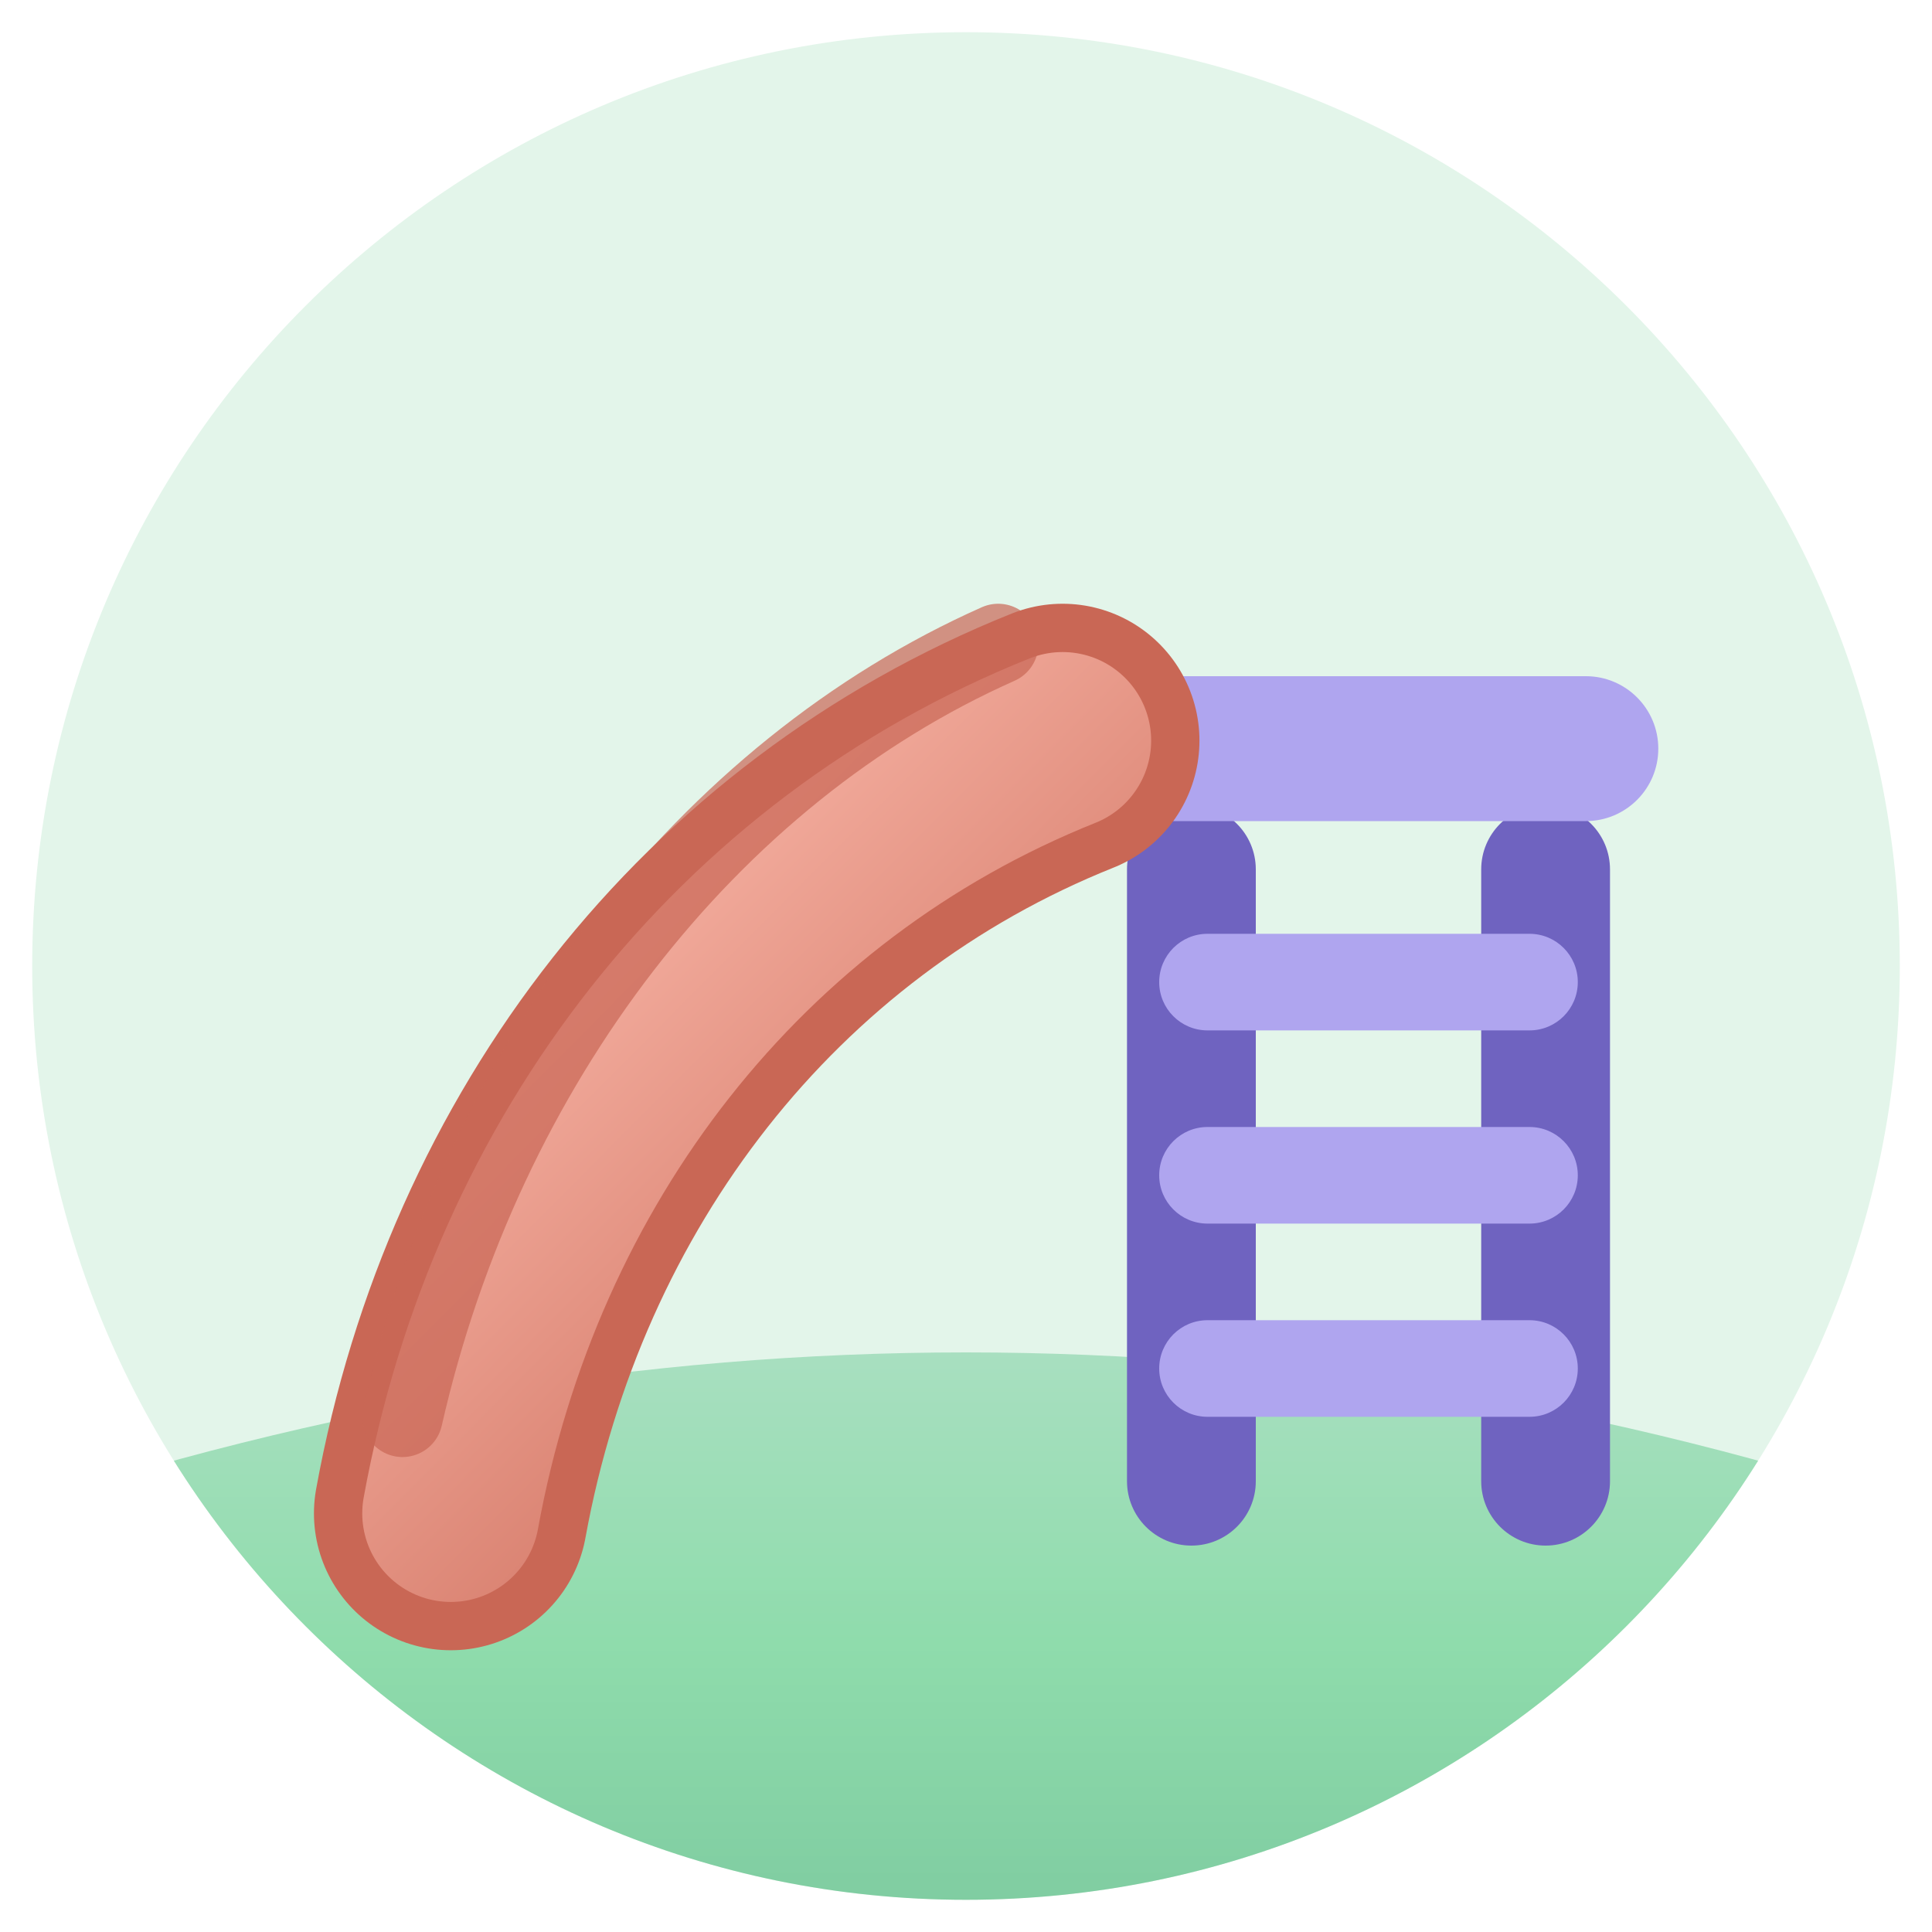
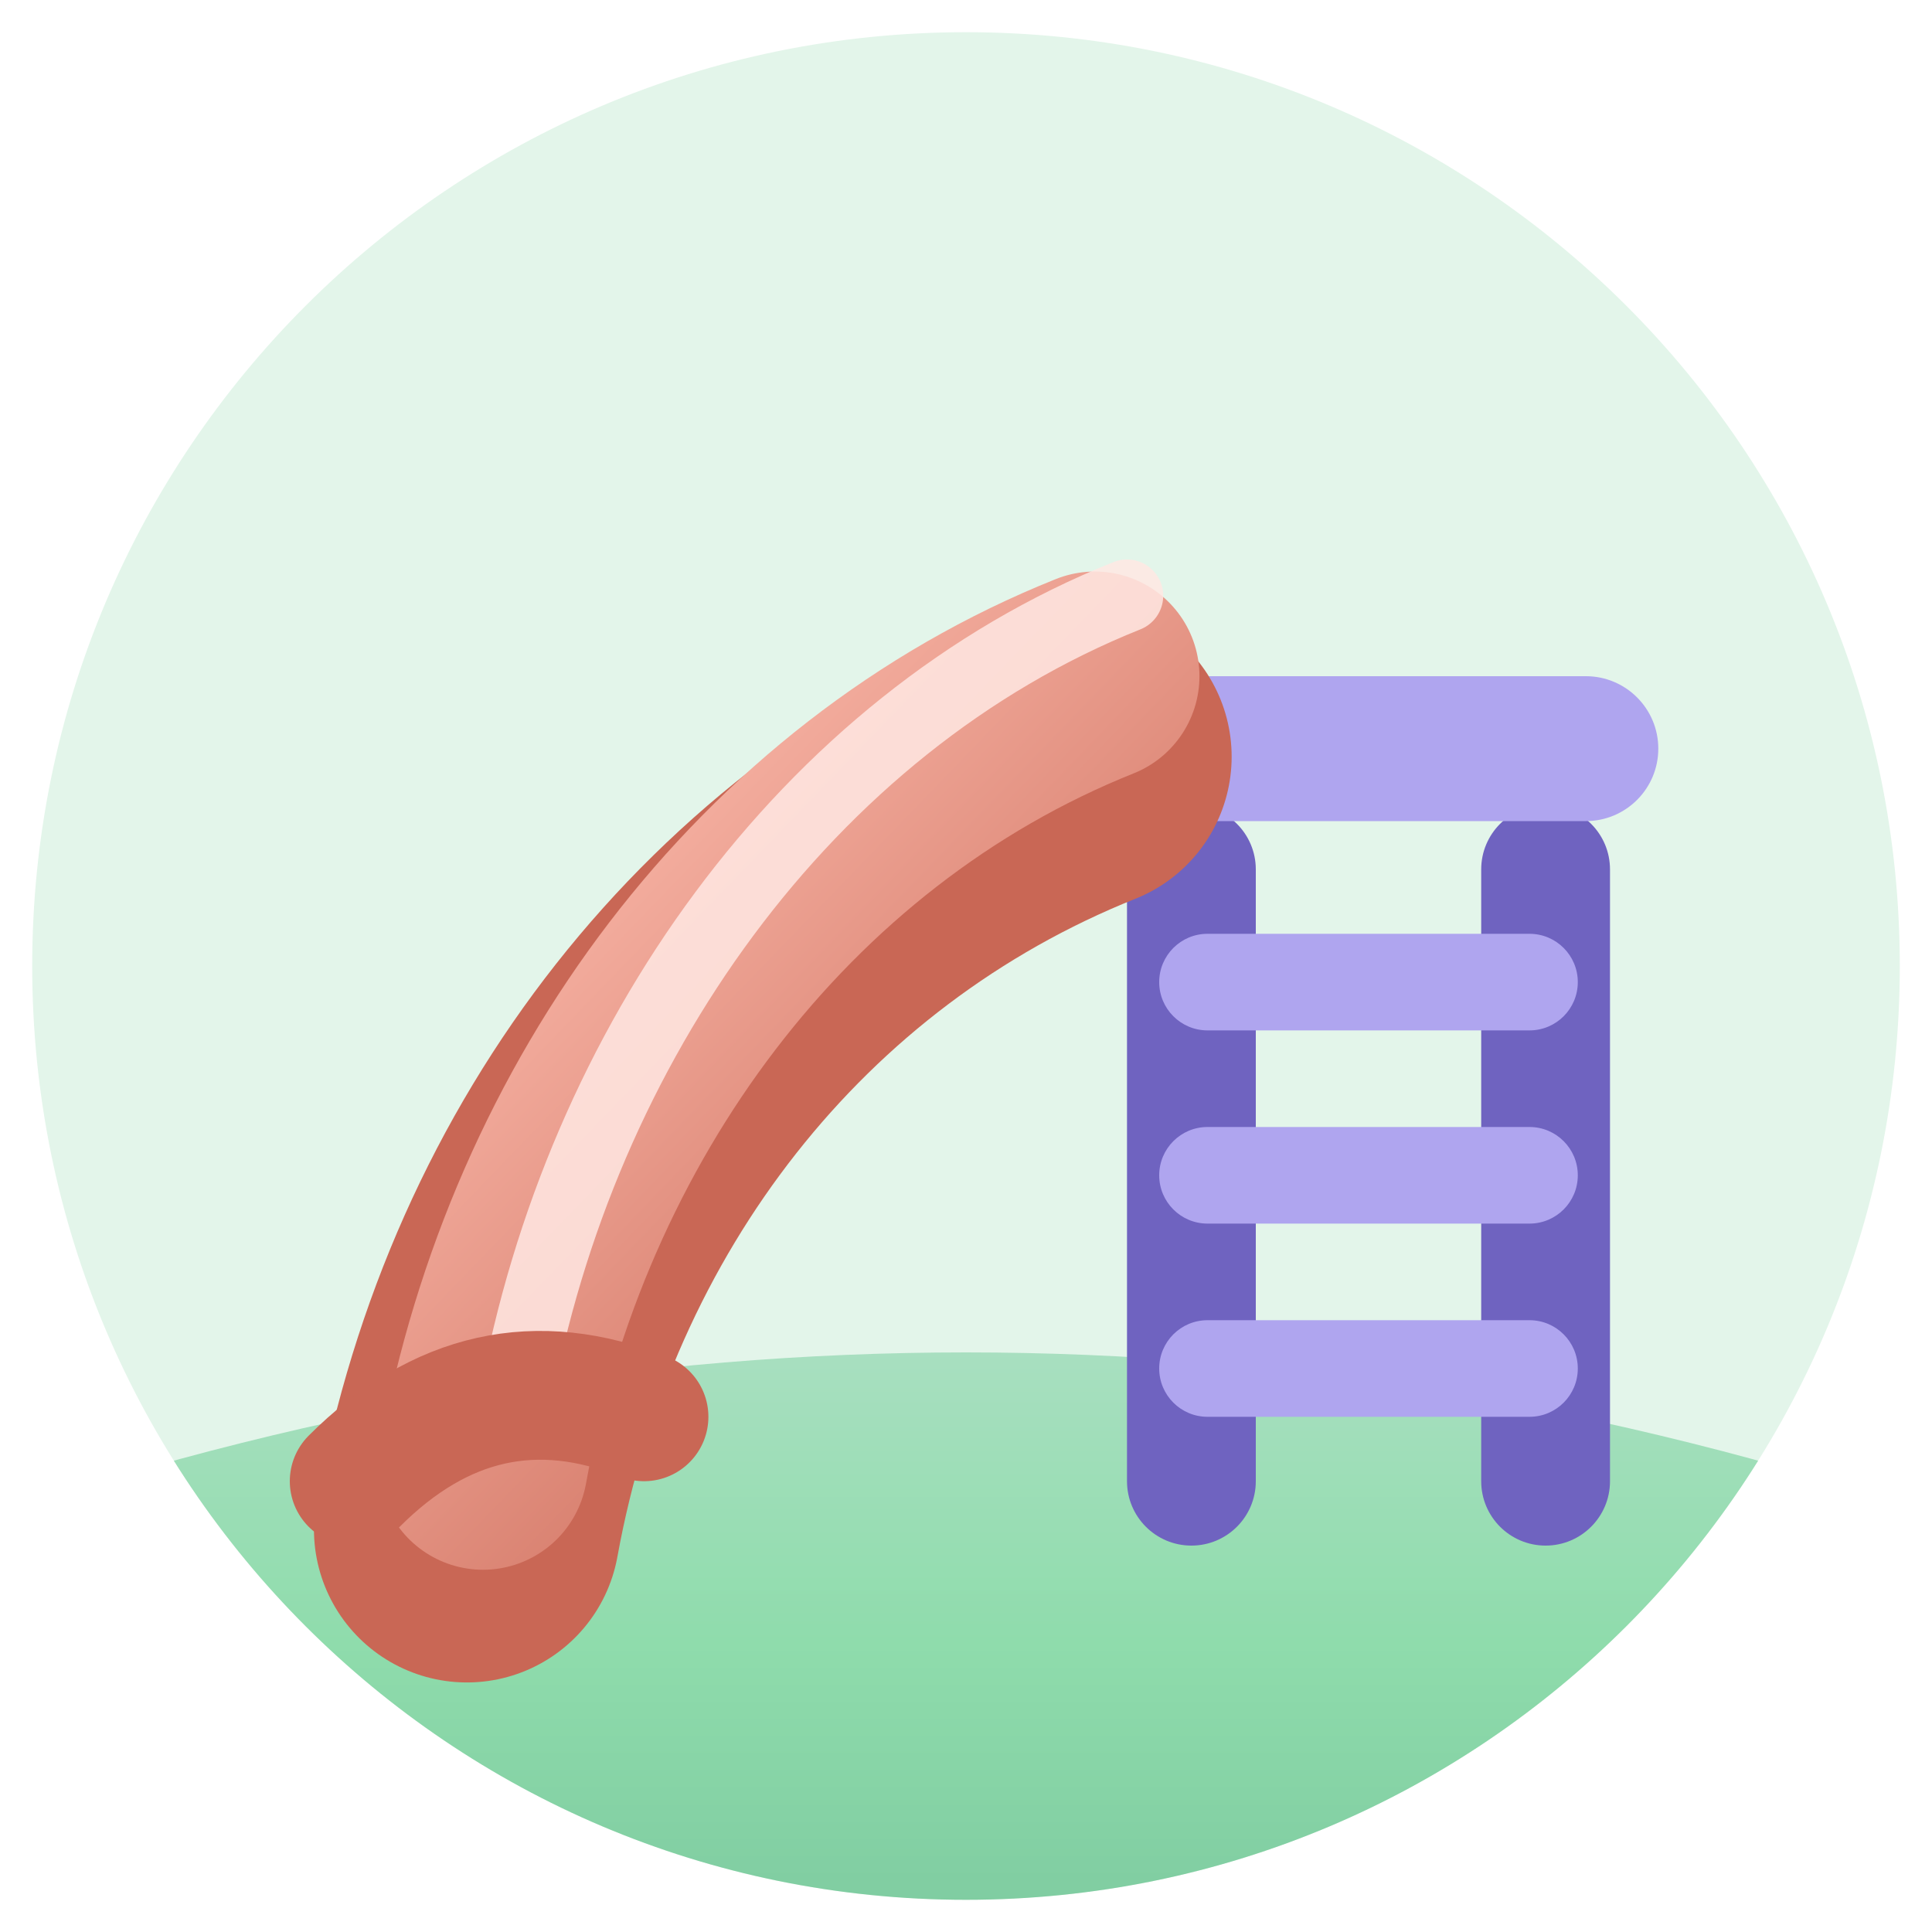
<svg xmlns="http://www.w3.org/2000/svg" viewBox="0 0 120 120" width="120" height="120">
  <defs>
    <linearGradient id="chuteGrad" x1="0.1" y1="0" x2="0.9" y2="1">
      <stop offset="0" stop-color="#FFC0B2" />
      <stop offset="1" stop-color="#C96755" />
    </linearGradient>
    <linearGradient id="ground" x1="0" y1="0" x2="0" y2="1">
      <stop offset="0" stop-color="#A8DFC0" />
      <stop offset="0.5" stop-color="#8FDCAC" />
      <stop offset="1" stop-color="#7ECBA0" />
    </linearGradient>
    <clipPath id="iconDiscClip">
      <circle cx="60" cy="60" r="58" />
    </clipPath>
  </defs>
  <g id="quiz-slide">
    <circle cx="60" cy="60" r="58" fill="#E3F5EA" />
    <g clip-path="url(#iconDiscClip)">
      <path d="M 0 94 q 30 -10 60 -10 q 30 0 60 10 v 26 h -120 Z" fill="url(#ground)" />
    </g>
    <rect x="70" y="50" width="8" height="46" rx="4" fill="#6F63C0" />
    <rect x="92" y="50" width="8" height="46" rx="4" fill="#6F63C0" />
    <rect x="72" y="58" width="26" height="6" rx="3" fill="#AFA5EF" />
    <rect x="72" y="70" width="26" height="6" rx="3" fill="#AFA5EF" />
    <rect x="72" y="82" width="26" height="6" rx="3" fill="#AFA5EF" />
    <rect x="63" y="42" width="40" height="9" rx="4.5" fill="#AFA5EF" />
-     <path d="M 66 46 C 46 54 32 72 28 94" stroke="#C96755" stroke-width="17" stroke-linecap="round" fill="none" />
-     <path d="M 66 46 C 46 54 32 72 28 94" stroke="url(#chuteGrad)" stroke-width="11" stroke-linecap="round" fill="none" />
-     <path d="M 62 40 C 44 48 30 66 25 88" stroke="#C96755" stroke-width="5" stroke-linecap="round" fill="none" opacity="0.7" />
+     <path d="M 67 47 C 47 55 33 73 29 95" stroke="#C96755" stroke-width="19" stroke-linecap="round" fill="none" />
+     <path d="M 68 42 C 48 50 34 69 30 91" stroke="url(#chuteGrad)" stroke-width="13" stroke-linecap="round" fill="none" />
+     <path d="M 70 37 C 50 45 36 65 32 87" stroke="#FFE8E3" stroke-width="4.5" stroke-linecap="round" fill="none" opacity="0.85" />
+     <path d="M 22 92 q 8 -8 18 -4" stroke="#C96755" stroke-width="8" stroke-linecap="round" fill="none" />
  </g>
</svg>
